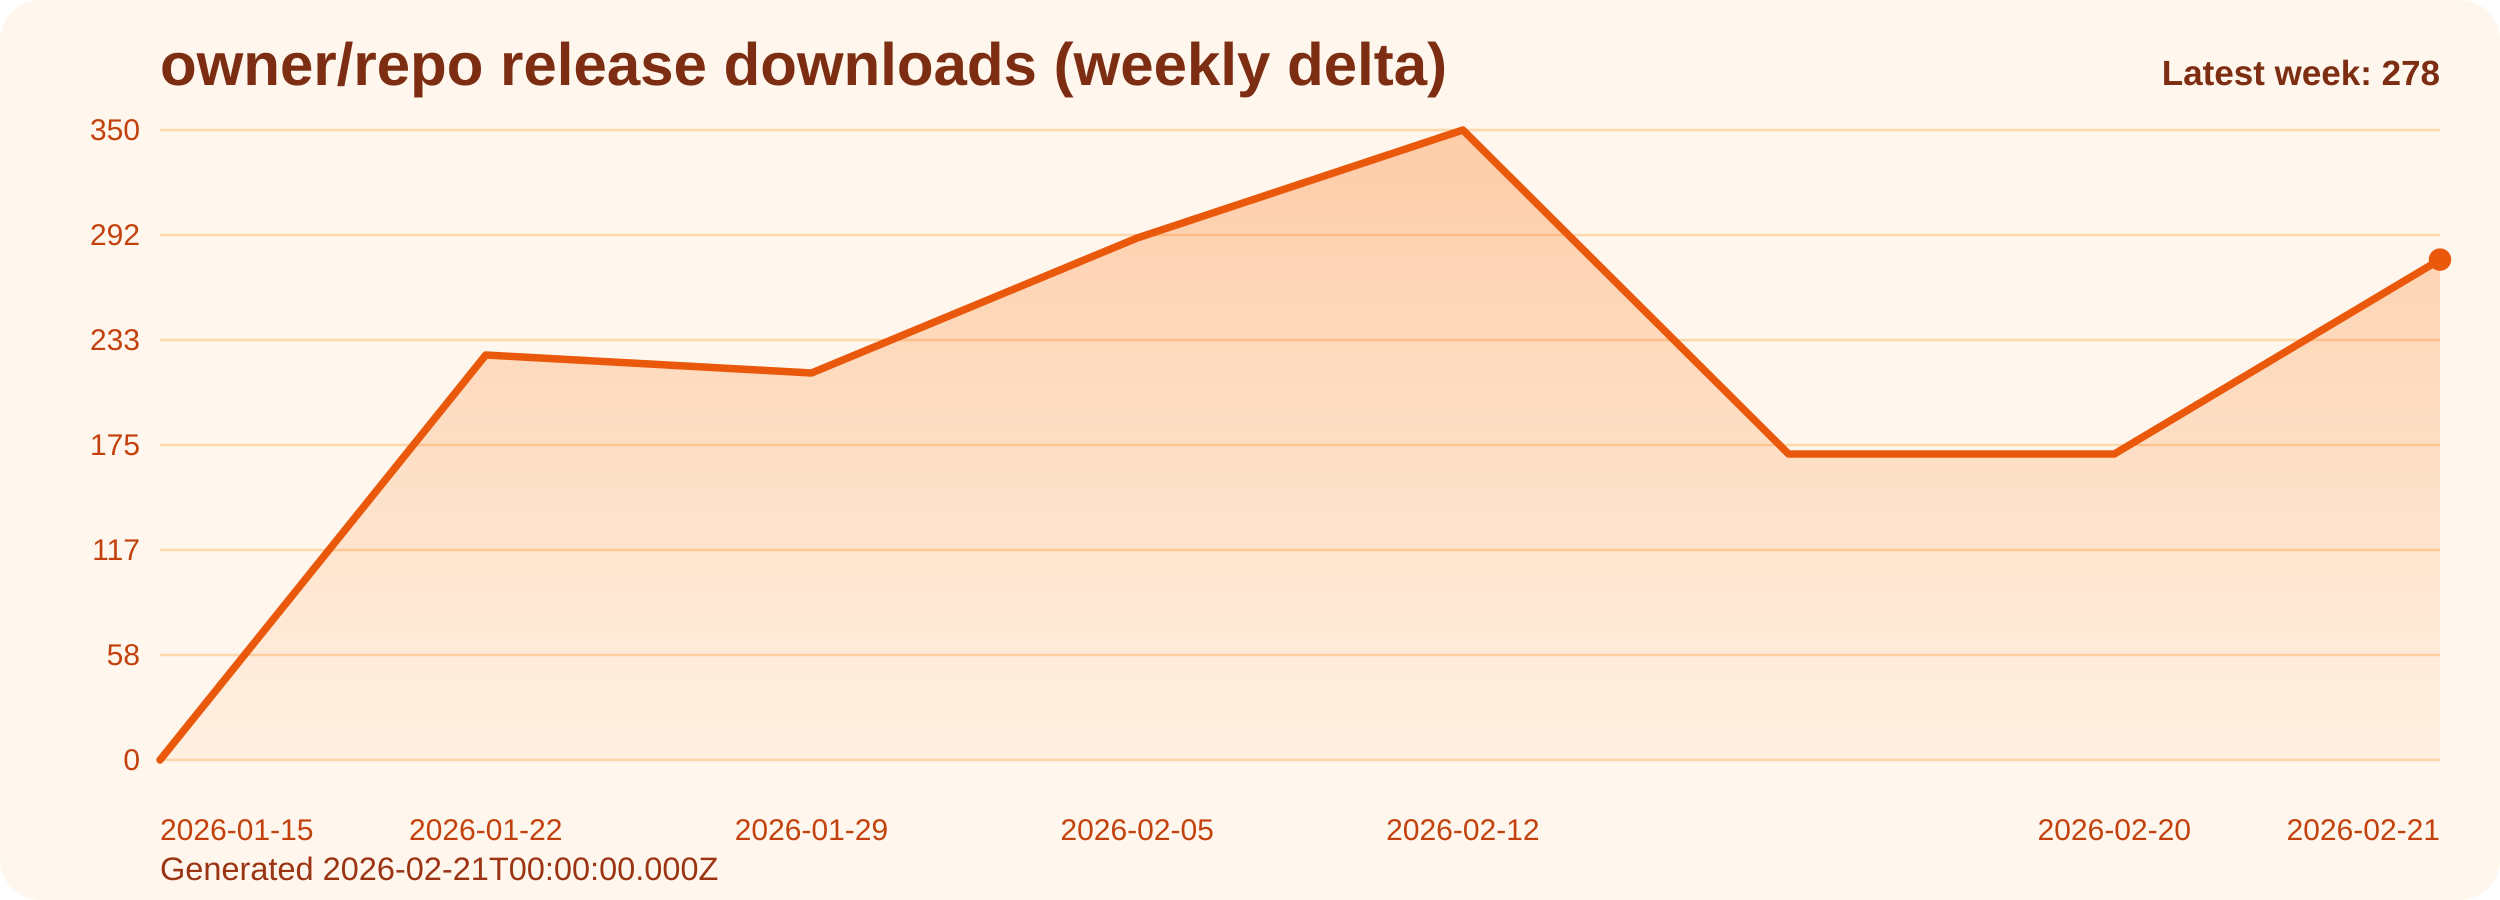
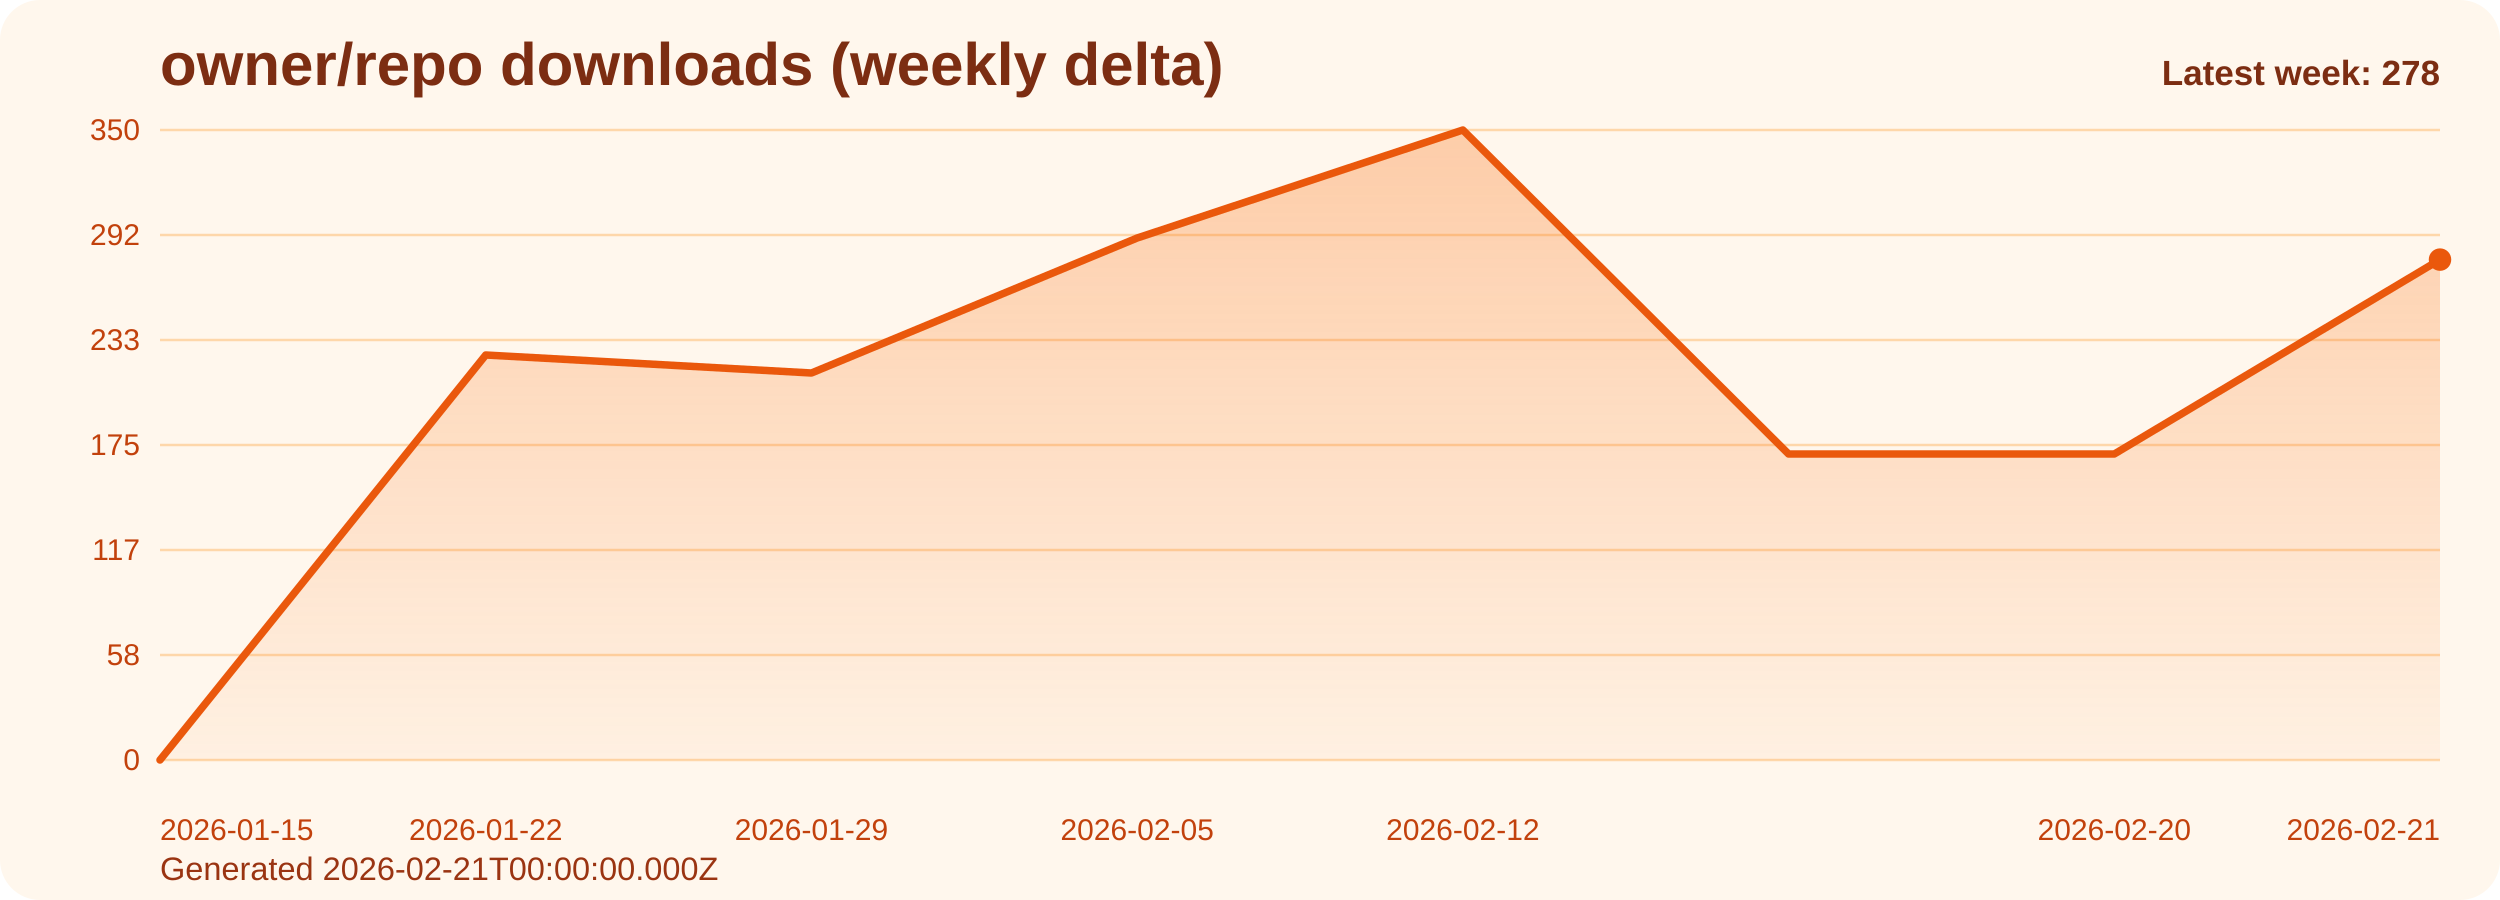
- <svg xmlns="http://www.w3.org/2000/svg" viewBox="0 0 1000 360" role="img" aria-label="owner/repo release downloads (weekly delta) chart">
+ <svg xmlns="http://www.w3.org/2000/svg" viewBox="0 0 1000 360" role="img" aria-label="owner/repo downloads (weekly delta) chart">
  <defs>
    <linearGradient id="fill-weekly-orange" x1="0" y1="0" x2="0" y2="1">
      <stop offset="0%" stop-color="#f97316" stop-opacity="0.32" />
      <stop offset="100%" stop-color="#f97316" stop-opacity="0.05" />
    </linearGradient>
    <style>
      .bg { fill: #fff7ed; }
      .title { font: 700 24px Arial, sans-serif; fill: #7c2d12; }
      .sub { font: 400 13px Arial, sans-serif; fill: #9a3412; }
      .grid { stroke: #fed7aa; stroke-width: 1; }
      .axis { font: 400 12px Arial, sans-serif; fill: #c2410c; }
      .line { fill: none; stroke: #ea580c; stroke-width: 3; stroke-linecap: round; stroke-linejoin: round; }
      .dot { fill: #ea580c; }
      .value { font: 600 11px Arial, sans-serif; fill: #9a3412; }
      .latest { font: 700 14px Arial, sans-serif; fill: #7c2d12; }
    </style>
  </defs>
  <rect class="bg" x="0" y="0" width="1000" height="360" rx="16" />
-   <text class="title" x="64" y="34">owner/repo release downloads (weekly delta)</text>
+   <text class="title" x="64" y="34">owner/repo downloads (weekly delta)</text>
  <text class="sub" x="64" y="352">Generated 2026-02-21T00:00:00.000Z</text>
  <line x1="64" y1="52.00" x2="976" y2="52.00" class="grid" />
  <text x="56" y="56.00" text-anchor="end" class="axis">350</text>
  <line x1="64" y1="94.00" x2="976" y2="94.00" class="grid" />
  <text x="56" y="98.00" text-anchor="end" class="axis">292</text>
  <line x1="64" y1="136.00" x2="976" y2="136.00" class="grid" />
  <text x="56" y="140.00" text-anchor="end" class="axis">233</text>
  <line x1="64" y1="178.00" x2="976" y2="178.00" class="grid" />
  <text x="56" y="182.00" text-anchor="end" class="axis">175</text>
  <line x1="64" y1="220.00" x2="976" y2="220.00" class="grid" />
  <text x="56" y="224.00" text-anchor="end" class="axis">117</text>
  <line x1="64" y1="262.00" x2="976" y2="262.00" class="grid" />
  <text x="56" y="266.00" text-anchor="end" class="axis">58</text>
  <line x1="64" y1="304.00" x2="976" y2="304.00" class="grid" />
  <text x="56" y="308.00" text-anchor="end" class="axis">0</text>
  <path d="M 64.00 304 L 64.00 304.00 L 194.29 142.00 L 324.57 149.20 L 454.86 95.20 L 585.14 52.00 L 715.43 181.60 L 845.71 181.60 L 976.00 103.84 L 976.00 304 Z" fill="url(#fill-weekly-orange)" />
  <polyline class="line" points="64.00,304.00 194.29,142.00 324.57,149.20 454.86,95.20 585.14,52.00 715.43,181.60 845.71,181.60 976.00,103.84" />
  <circle class="dot" cx="976.00" cy="103.84" r="4.5" />
  <text class="axis" x="64.00" y="336" text-anchor="start">2026-01-15</text>
  <text class="axis" x="194.29" y="336" text-anchor="middle">2026-01-22</text>
  <text class="axis" x="324.57" y="336" text-anchor="middle">2026-01-29</text>
  <text class="axis" x="454.86" y="336" text-anchor="middle">2026-02-05</text>
  <text class="axis" x="585.14" y="336" text-anchor="middle">2026-02-12</text>
  <text class="axis" x="845.71" y="336" text-anchor="middle">2026-02-20</text>
  <text class="axis" x="976.00" y="336" text-anchor="end">2026-02-21</text>
  <text class="latest" x="976" y="34" text-anchor="end">Latest week: 278</text>
</svg>
